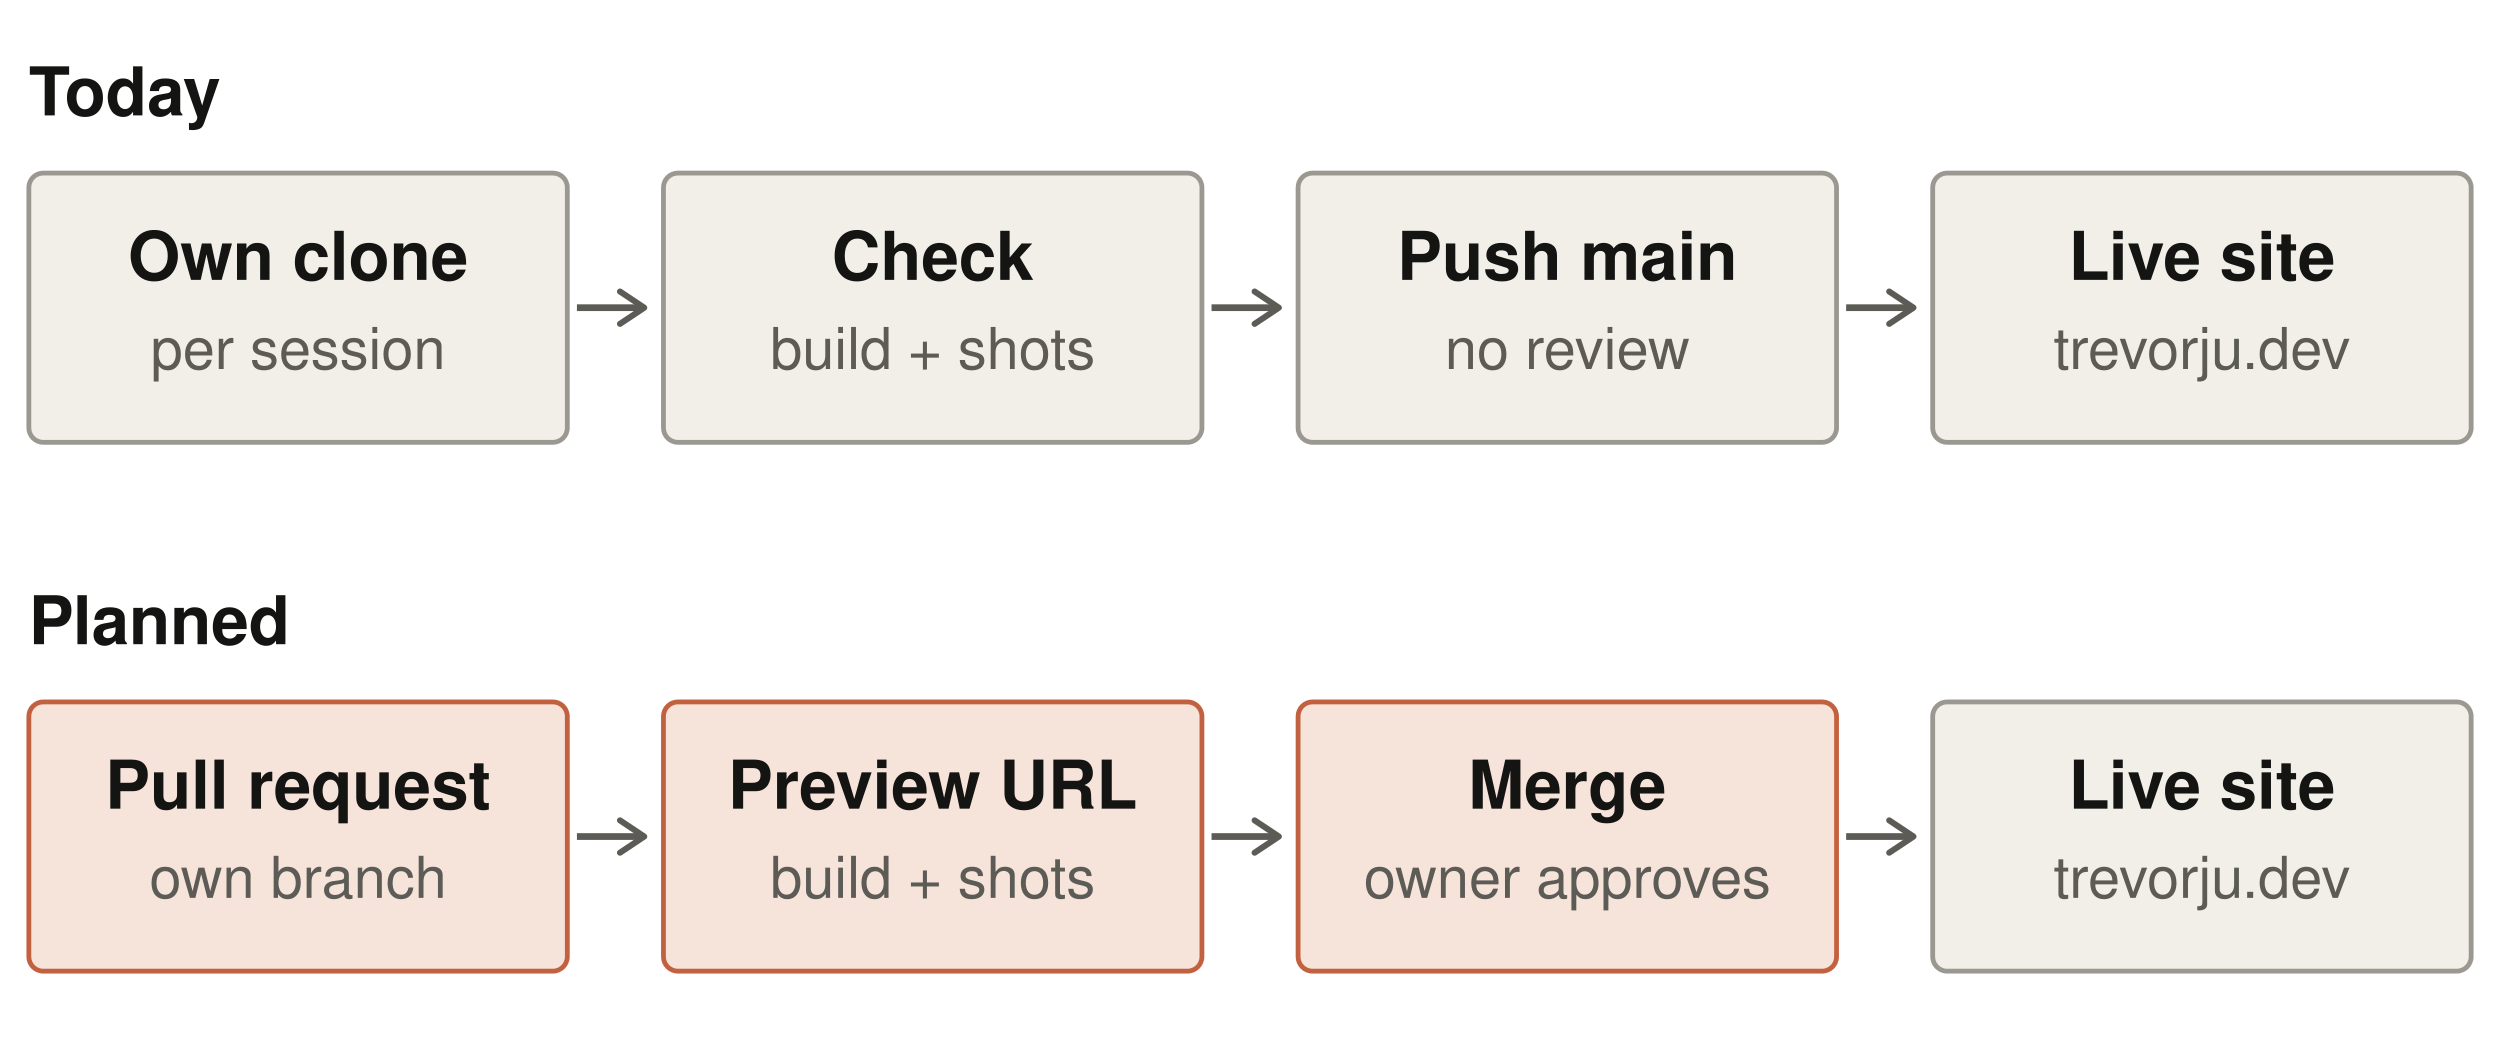
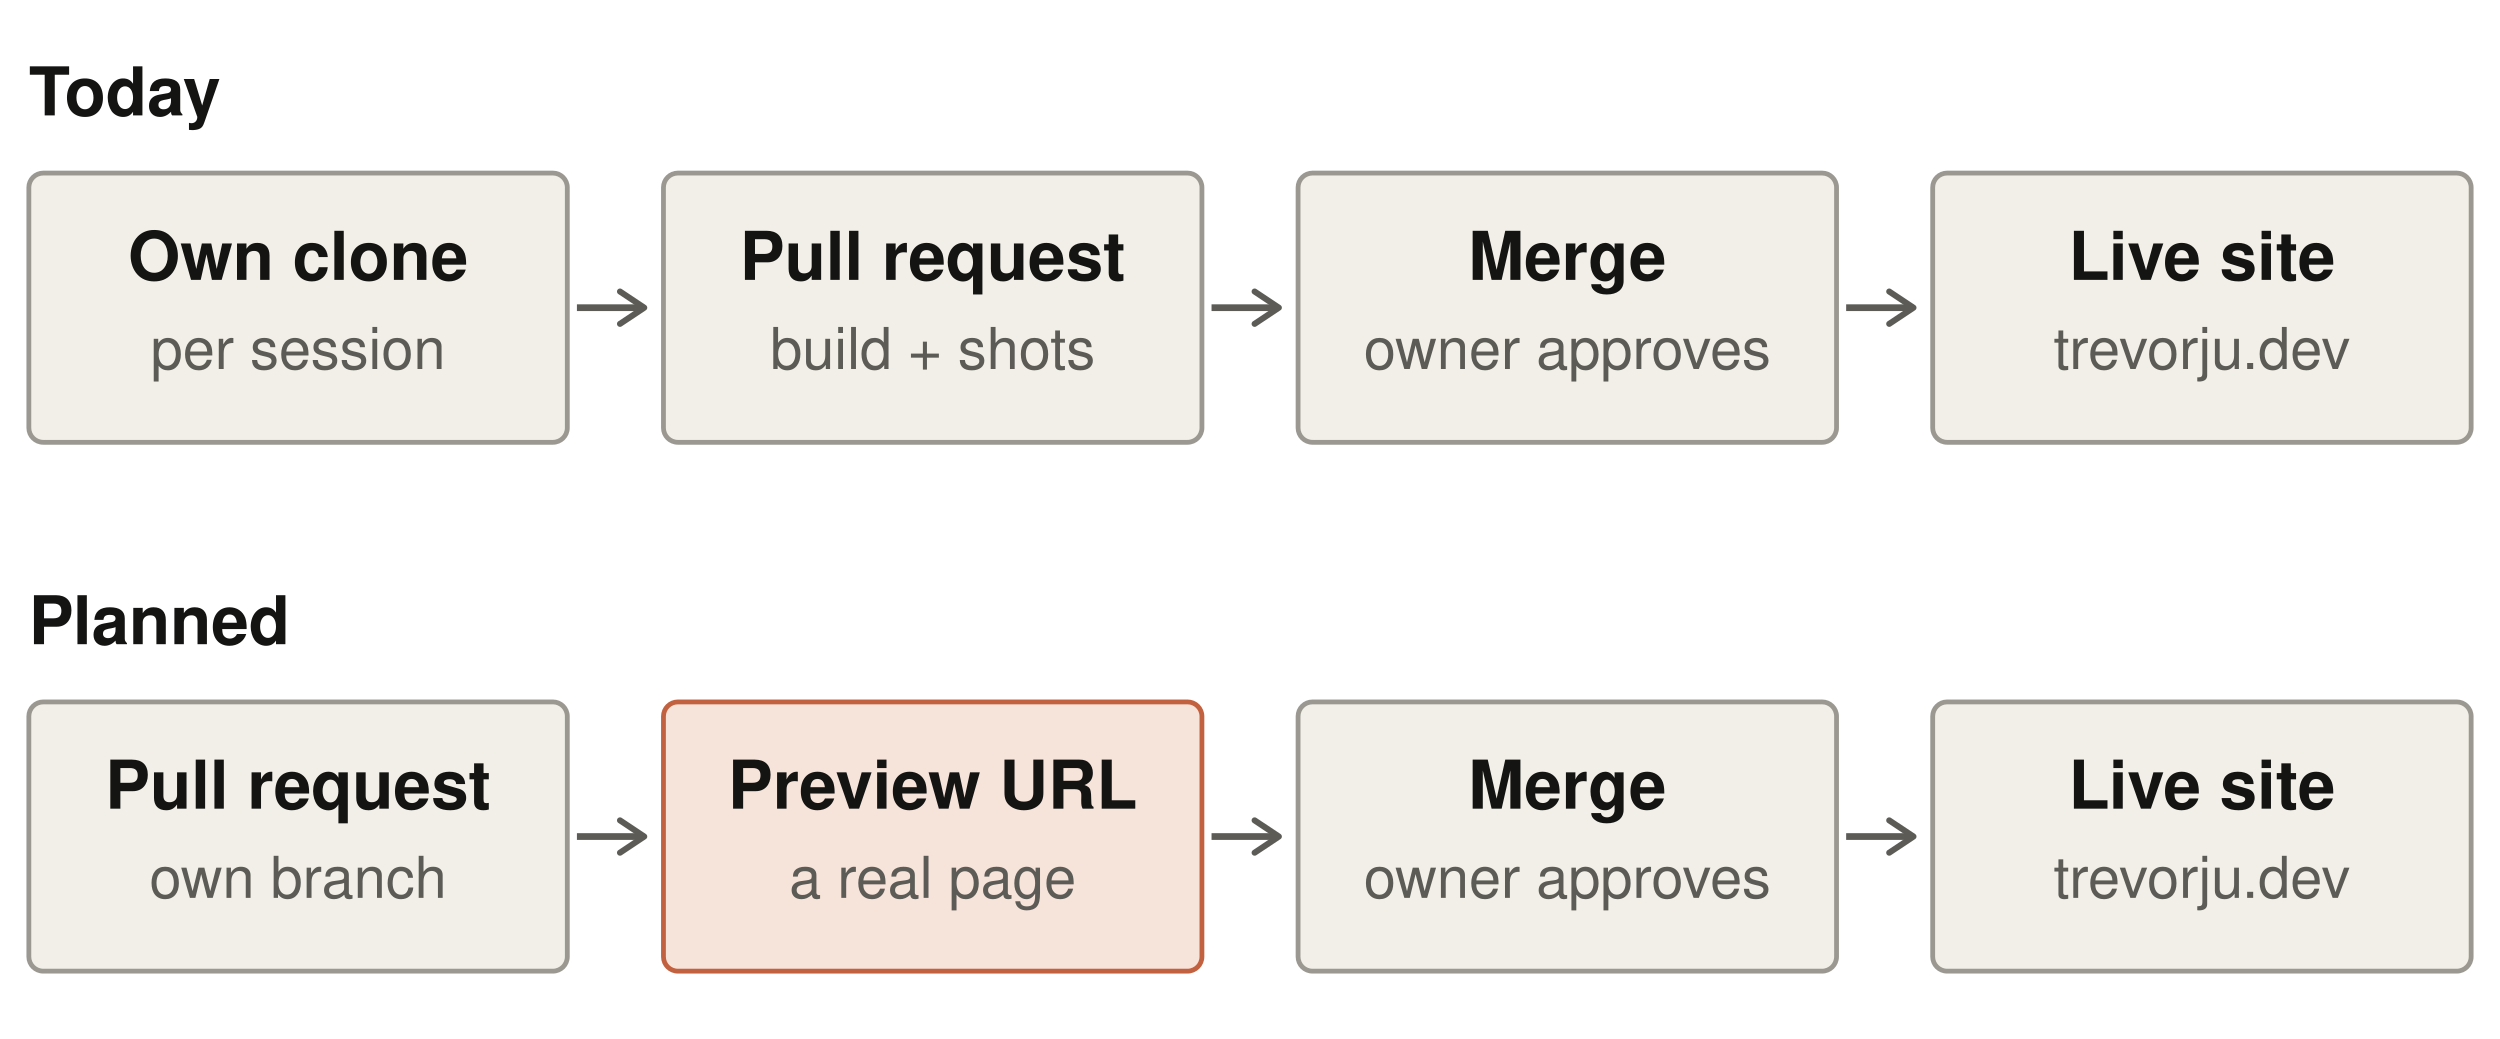
<svg xmlns="http://www.w3.org/2000/svg" viewBox="0 0 520 216" role="img">
  <style>
text{font-family:"Helvetica Neue",Helvetica,Arial,sans-serif}
.th{font-size:14px;font-weight:700;fill:#141413}
.ts{font-size:12px;fill:#5c5b56}
.g{fill:#f1efe7;stroke:#9a9891;stroke-width:1}
.a{fill:#f6e3da;stroke:#c2613f;stroke-width:1}
.ln{stroke:#9a9891;stroke-width:1;fill:none}
.ar{stroke:#5c5b56;stroke-width:1.4;fill:none}
.bad{stroke:#141413;stroke-width:1.6;stroke-dasharray:5 4;fill:none}
.un{fill:none;stroke:#9a9891;stroke-width:1.2;stroke-dasharray:4 3}
.div{stroke:#e4e1d7;stroke-width:1}
</style>
  <defs>
    <marker id="arrow" viewBox="0 0 10 10" refX="8" refY="5" markerWidth="6" markerHeight="6" orient="auto-start-reverse">
      <path d="M2 1L8 5L2 9" fill="none" stroke="#5c5b56" stroke-width="1.5" stroke-linecap="round" stroke-linejoin="round" />
    </marker>
  </defs>
  <text class="th" x="6" y="24" text-anchor="start">Today</text>
  <text class="th" x="6" y="134" text-anchor="start">Planned</text>
  <rect class="g" x="6" y="36" width="112" height="56" rx="3" />
  <text class="th" x="62.0" y="55.0" text-anchor="middle" dominant-baseline="central">Own clone</text>
  <text class="ts" x="62.0" y="74.0" text-anchor="middle" dominant-baseline="central">per session</text>
  <rect class="g" x="138" y="36" width="112" height="56" rx="3" />
-   <text class="th" x="194.0" y="55.0" text-anchor="middle" dominant-baseline="central">Check</text>
+   <text class="th" x="194.0" y="55.0" text-anchor="middle" dominant-baseline="central">Pull request</text>
  <text class="ts" x="194.0" y="74.0" text-anchor="middle" dominant-baseline="central">build + shots</text>
  <line class="ar" x1="120" y1="64" x2="134" y2="64" marker-end="url(#arrow)" />
  <rect class="g" x="270" y="36" width="112" height="56" rx="3" />
-   <text class="th" x="326.0" y="55.0" text-anchor="middle" dominant-baseline="central">Push main</text>
-   <text class="ts" x="326.0" y="74.0" text-anchor="middle" dominant-baseline="central">no review</text>
+   <text class="th" x="326.0" y="55.0" text-anchor="middle" dominant-baseline="central">Merge</text>
+   <text class="ts" x="326.0" y="74.0" text-anchor="middle" dominant-baseline="central">owner approves</text>
  <line class="ar" x1="252" y1="64" x2="266" y2="64" marker-end="url(#arrow)" />
  <rect class="g" x="402" y="36" width="112" height="56" rx="3" />
  <text class="th" x="458.0" y="55.0" text-anchor="middle" dominant-baseline="central">Live site</text>
  <text class="ts" x="458.0" y="74.0" text-anchor="middle" dominant-baseline="central">trevorju.dev</text>
  <line class="ar" x1="384" y1="64" x2="398" y2="64" marker-end="url(#arrow)" />
-   <rect class="a" x="6" y="146" width="112" height="56" rx="3" />
+   <rect class="g" x="6" y="146" width="112" height="56" rx="3" />
  <text class="th" x="62.0" y="165.0" text-anchor="middle" dominant-baseline="central">Pull request</text>
  <text class="ts" x="62.0" y="184.0" text-anchor="middle" dominant-baseline="central">own branch</text>
  <rect class="a" x="138" y="146" width="112" height="56" rx="3" />
  <text class="th" x="194.0" y="165.0" text-anchor="middle" dominant-baseline="central">Preview URL</text>
-   <text class="ts" x="194.0" y="184.0" text-anchor="middle" dominant-baseline="central">build + shots</text>
+   <text class="ts" x="194.0" y="184.0" text-anchor="middle" dominant-baseline="central">a real page</text>
  <line class="ar" x1="120" y1="174" x2="134" y2="174" marker-end="url(#arrow)" />
-   <rect class="a" x="270" y="146" width="112" height="56" rx="3" />
+   <rect class="g" x="270" y="146" width="112" height="56" rx="3" />
  <text class="th" x="326.0" y="165.0" text-anchor="middle" dominant-baseline="central">Merge</text>
  <text class="ts" x="326.0" y="184.0" text-anchor="middle" dominant-baseline="central">owner approves</text>
  <line class="ar" x1="252" y1="174" x2="266" y2="174" marker-end="url(#arrow)" />
  <rect class="g" x="402" y="146" width="112" height="56" rx="3" />
  <text class="th" x="458.0" y="165.0" text-anchor="middle" dominant-baseline="central">Live site</text>
  <text class="ts" x="458.0" y="184.0" text-anchor="middle" dominant-baseline="central">trevorju.dev</text>
  <line class="ar" x1="384" y1="174" x2="398" y2="174" marker-end="url(#arrow)" />
</svg>
